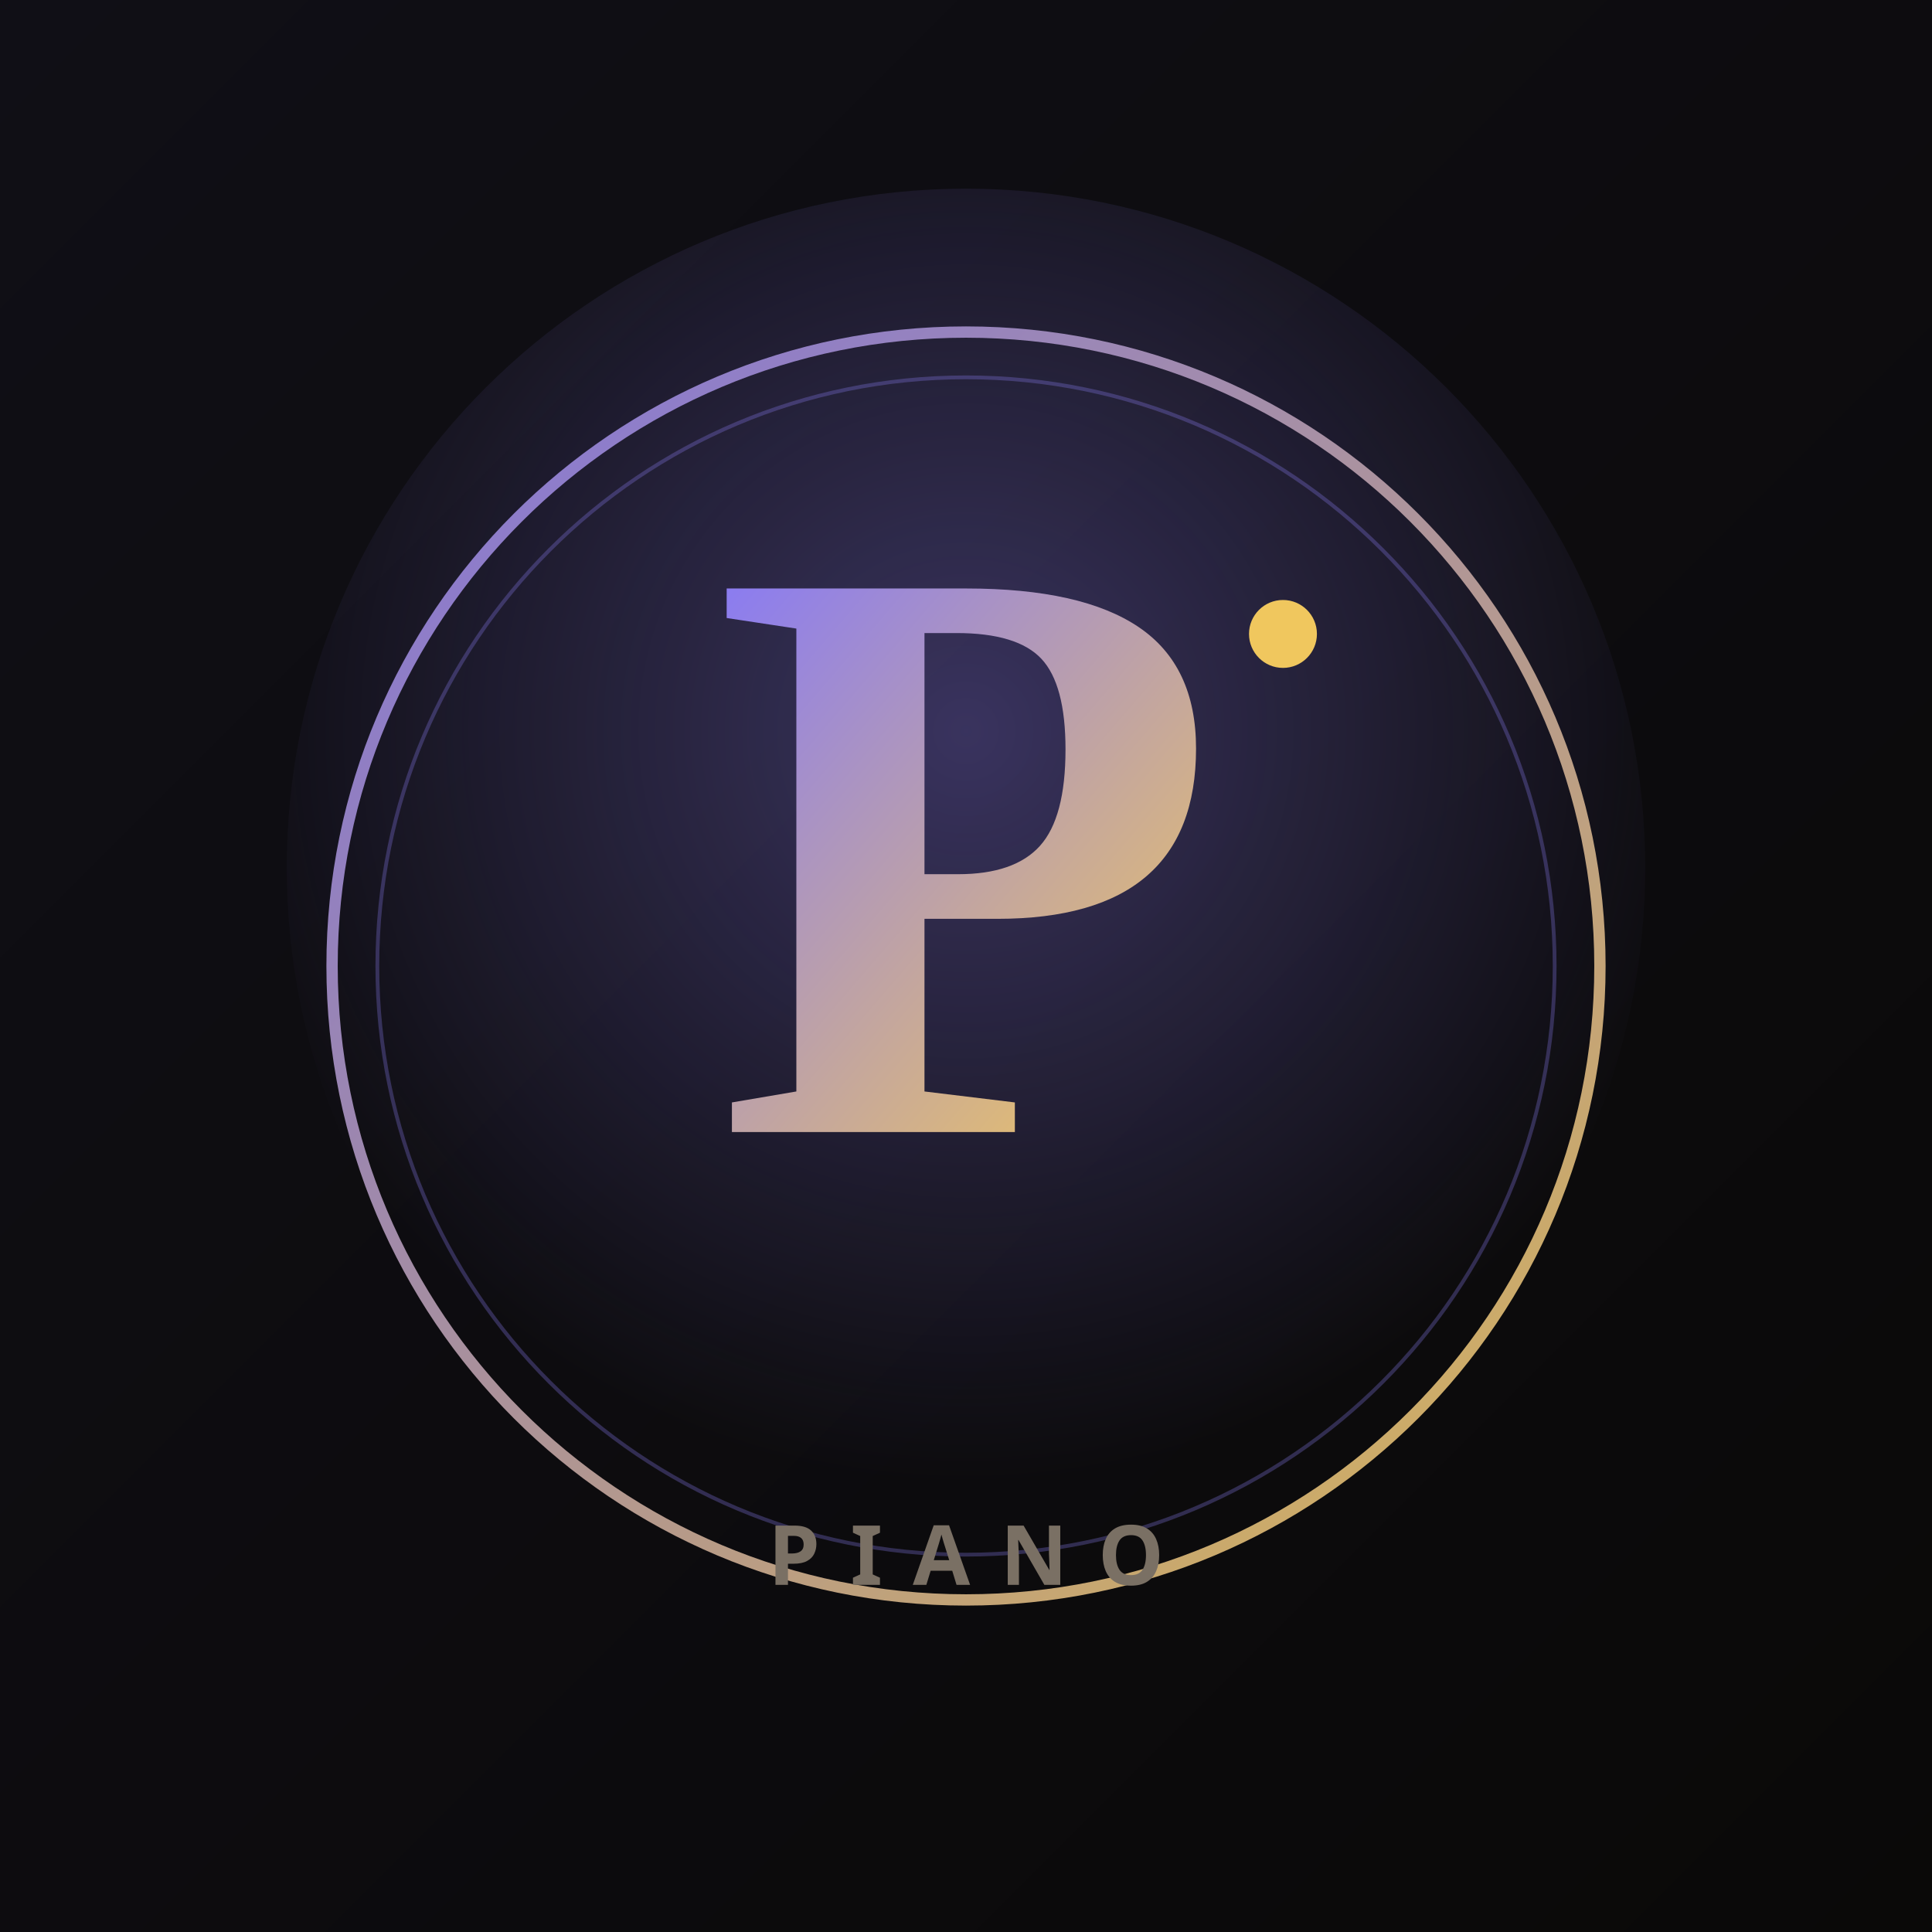
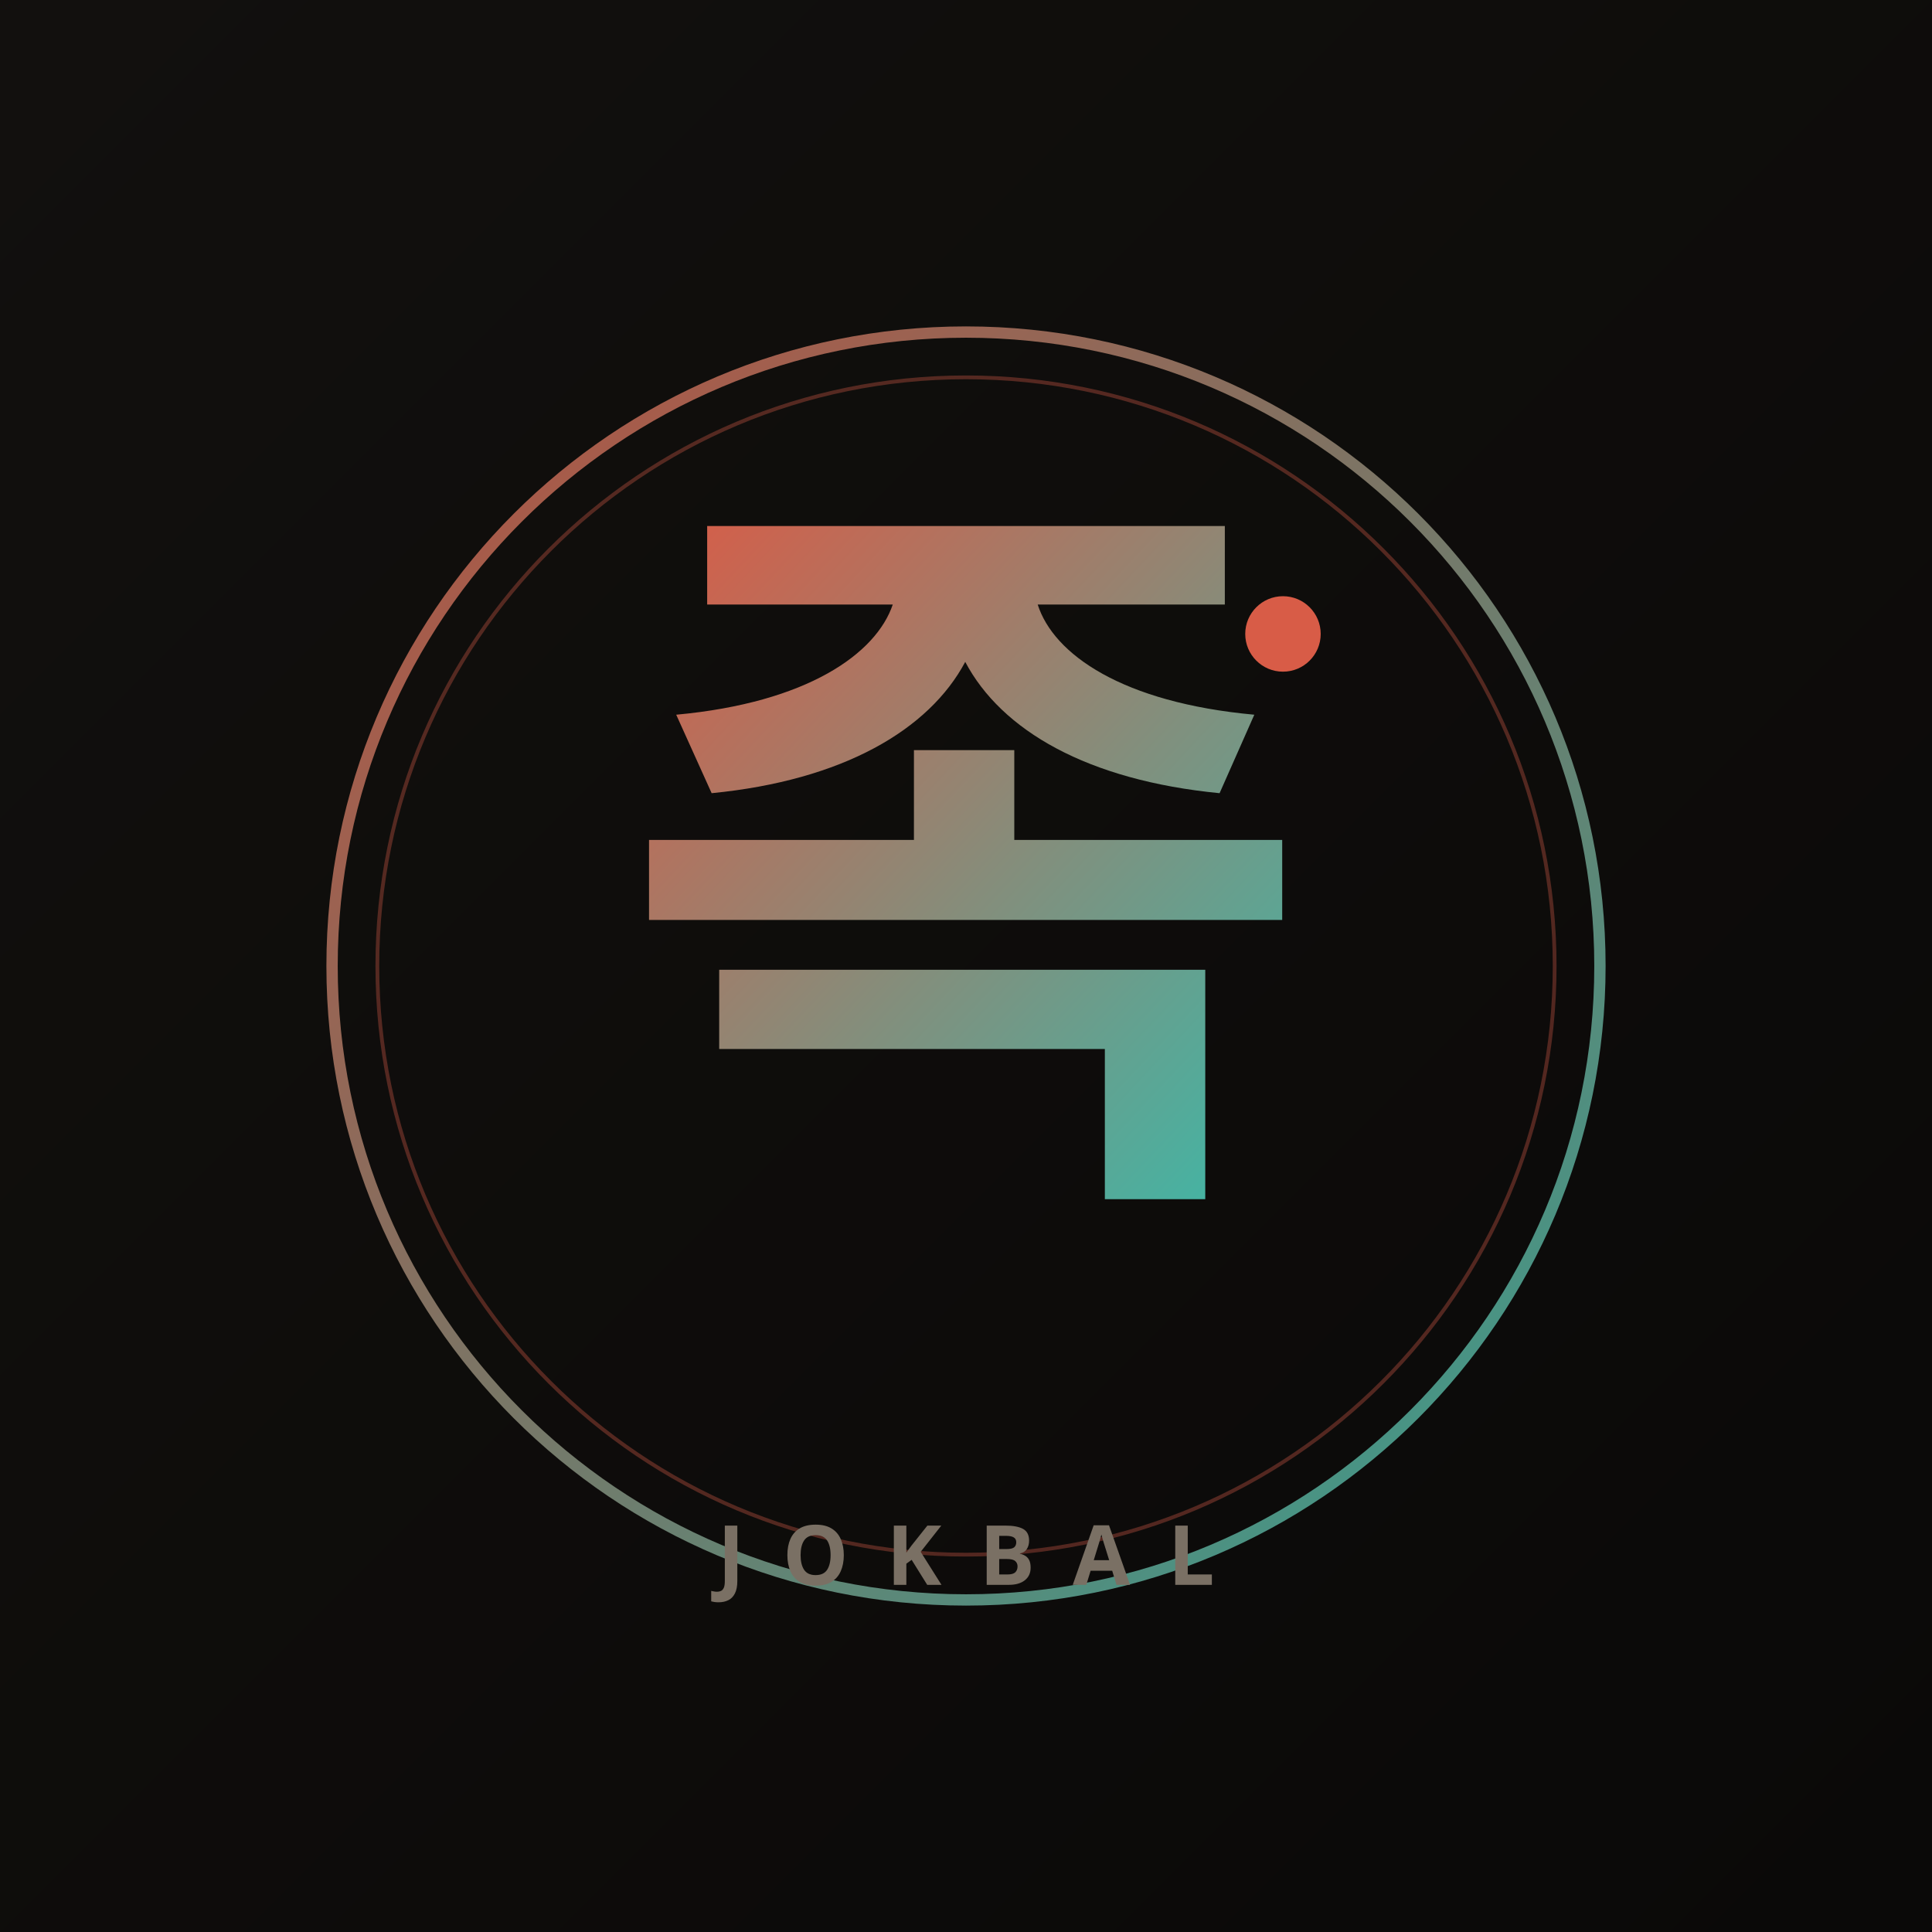
<svg xmlns="http://www.w3.org/2000/svg" viewBox="0 0 512 512" width="512" height="512">
  <defs>
    <linearGradient id="bg" x1="0%" y1="0%" x2="100%" y2="100%">
-       <stop offset="0%" stop-color="#100f16" />
+       <stop offset="0%" stop-color="#12100e" />
      <stop offset="100%" stop-color="#0a0908" />
    </linearGradient>
-     <linearGradient id="g" x1="0%" y1="0%" x2="100%" y2="100%">
-       <stop offset="0%" stop-color="#8b7cf0" />
-       <stop offset="100%" stop-color="#f0c75e" />
+     <linearGradient id="ac" x1="0%" y1="0%" x2="100%" y2="100%">
+       <stop offset="0%" stop-color="#d85c47" />
+       <stop offset="100%" stop-color="#3db8a8" />
    </linearGradient>
-     <radialGradient id="glow" cx="50%" cy="40%" r="55%">
-       <stop offset="0%" stop-color="#8b7cf0" stop-opacity="0.35" />
-       <stop offset="100%" stop-color="#8b7cf0" stop-opacity="0" />
-     </radialGradient>
  </defs>
  <rect width="512" height="512" fill="url(#bg)" />
-   <circle cx="256" cy="230" r="180" fill="url(#glow)" />
-   <circle cx="256" cy="256" r="168" fill="none" stroke="url(#g)" stroke-width="3" opacity="0.9" />
-   <circle cx="256" cy="256" r="156" fill="none" stroke="#8b7cf0" stroke-width="1" opacity="0.3" />
-   <text x="256" y="300" text-anchor="middle" font-family="Georgia, 'Times New Roman', serif" font-size="220" font-weight="700" fill="url(#g)">P</text>
-   <circle cx="340" cy="168" r="9" fill="#f0c75e" />
-   <text x="256" y="420" text-anchor="middle" font-family="system-ui,sans-serif" font-size="22" font-weight="600" fill="#7a7064" letter-spacing="8">PIANO</text>
+   <circle cx="256" cy="256" r="168" fill="none" stroke="url(#ac)" stroke-width="3" opacity="0.85" />
+   <circle cx="256" cy="256" r="156" fill="none" stroke="#d85c47" stroke-width="1" opacity="0.35" />
+   <text x="256" y="300" text-anchor="middle" font-family="system-ui,sans-serif" font-size="200" font-weight="700" fill="url(#ac)">족</text>
+   <circle cx="340" cy="168" r="10" fill="#d85c47" />
+   <text x="256" y="420" text-anchor="middle" font-family="system-ui,sans-serif" font-size="22" font-weight="600" fill="#7a7064" letter-spacing="10">JOKBAL</text>
</svg>
